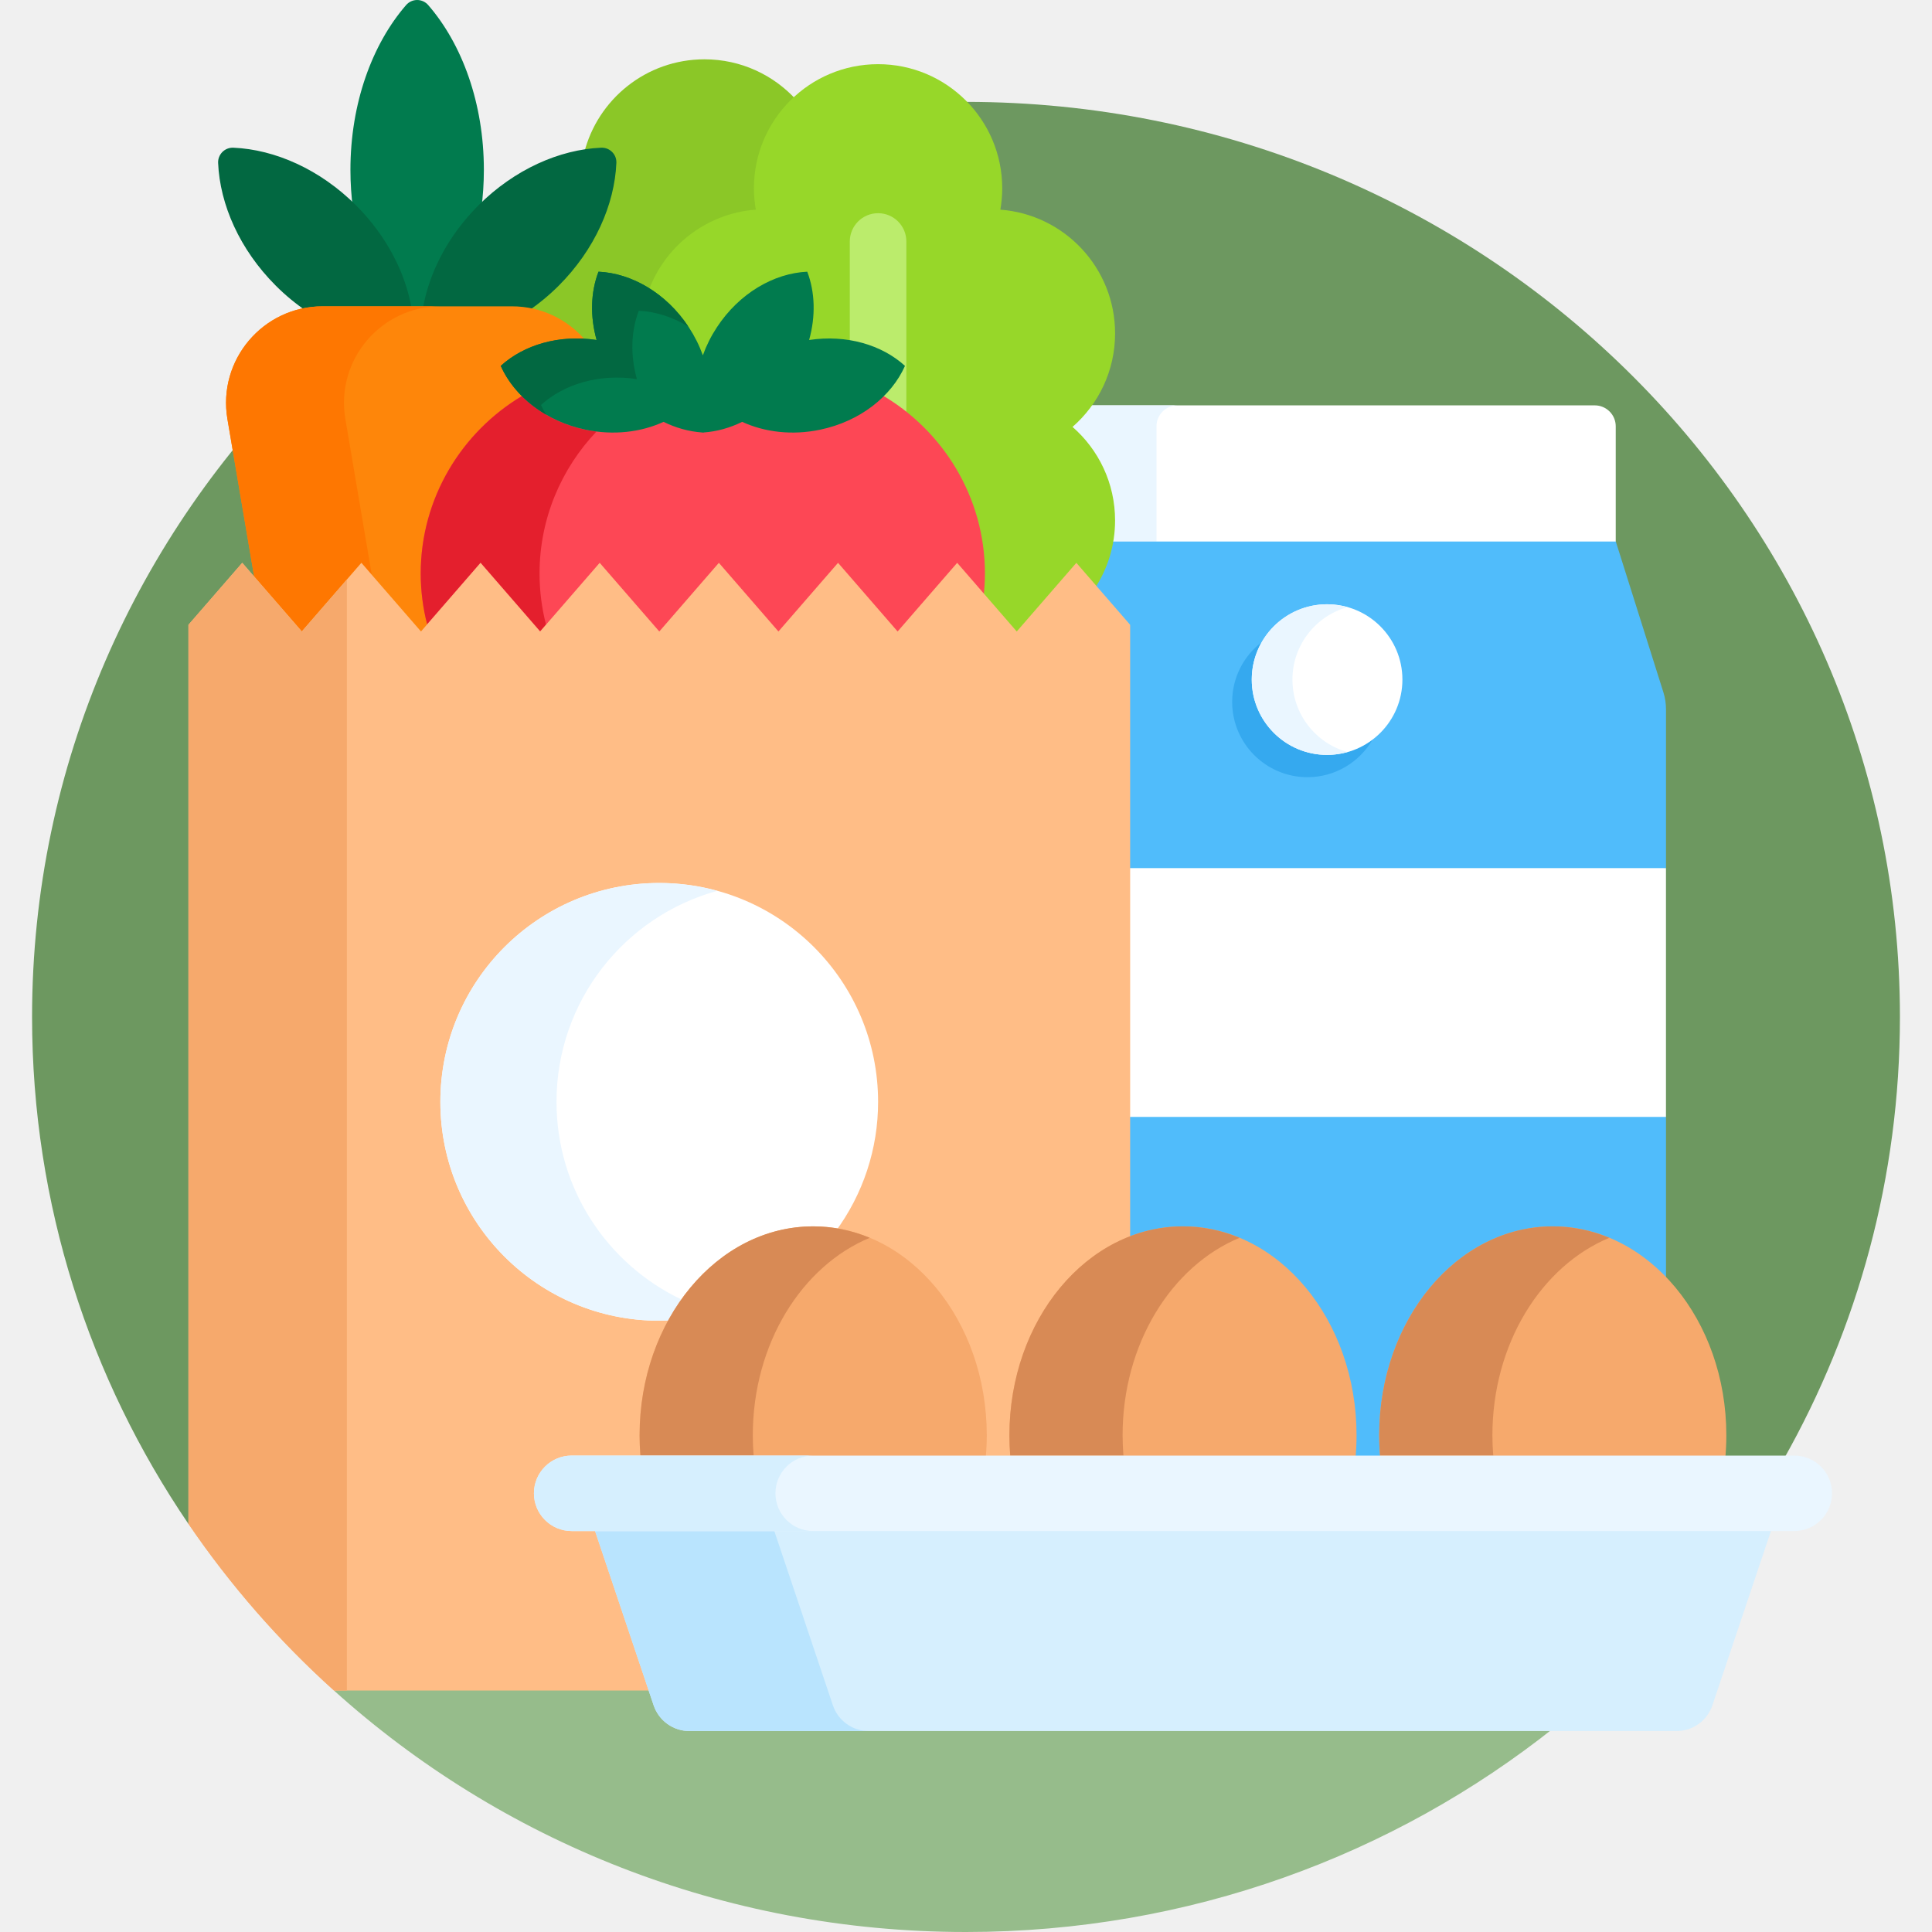
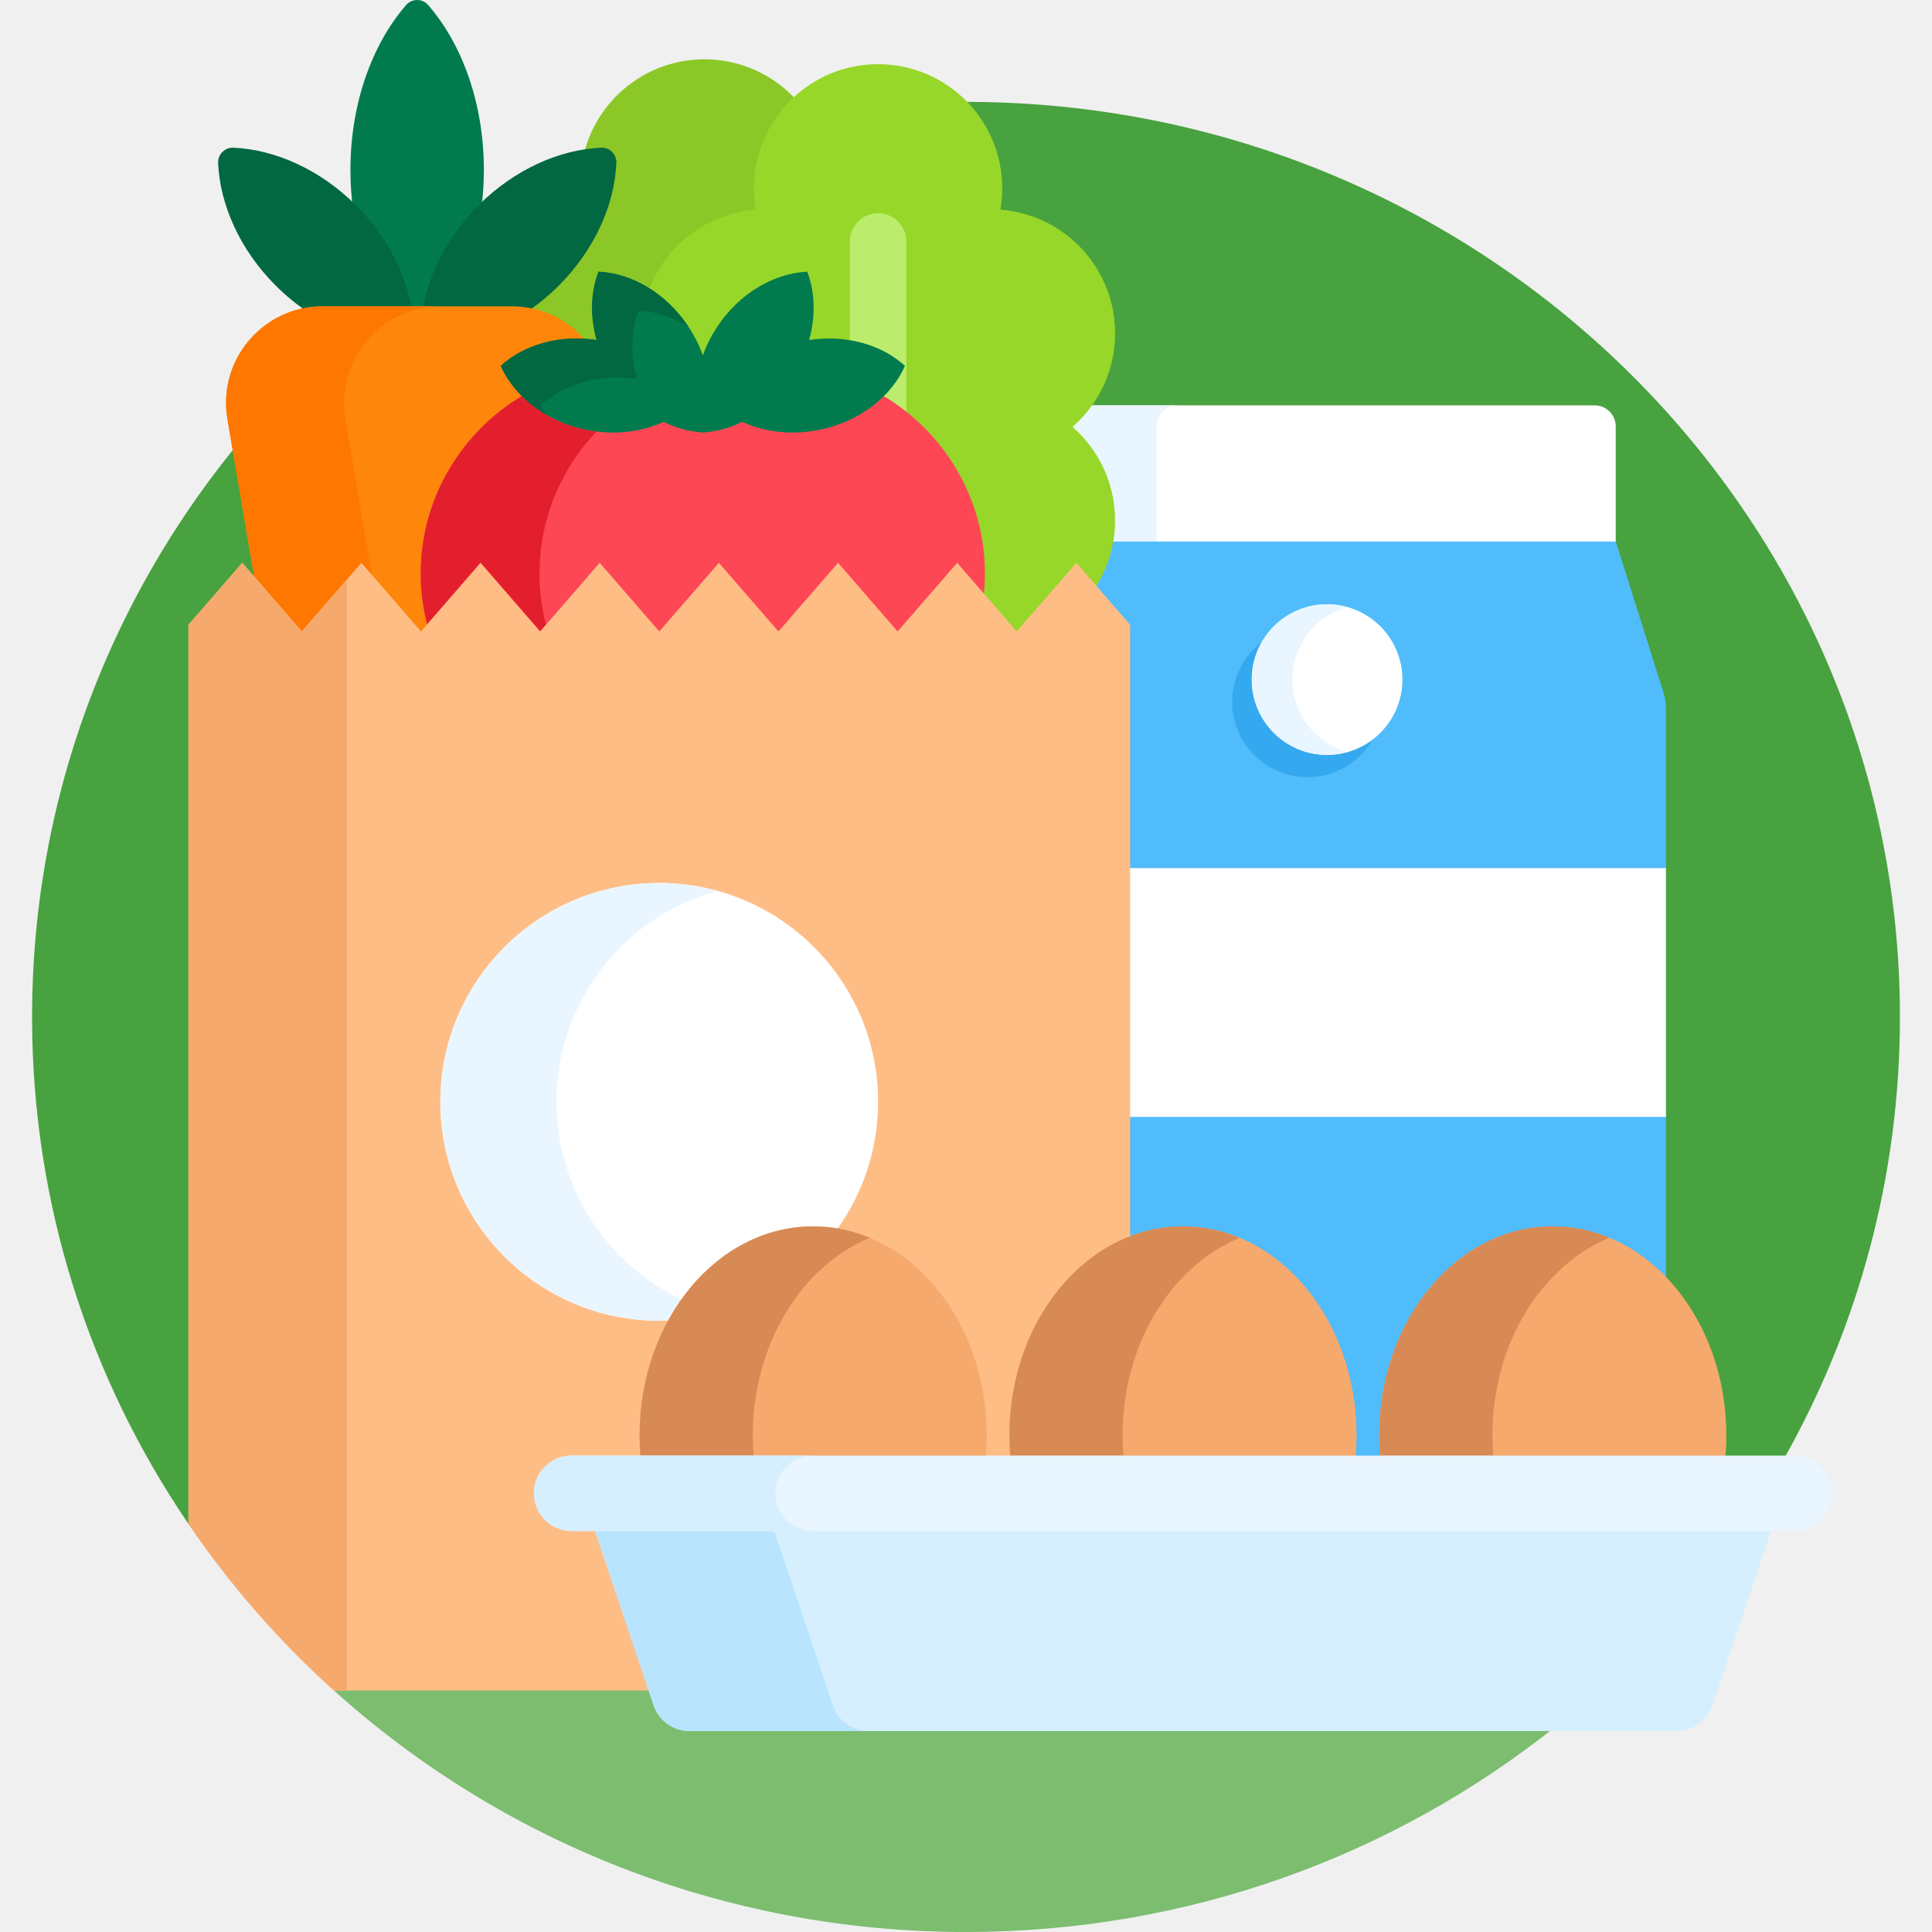
<svg xmlns="http://www.w3.org/2000/svg" width="60" height="60" viewBox="0 0 60 60" fill="none">
  <g clip-path="url(#clip0_1056_272)">
-     <path d="M16.699 46.376C16.699 45.794 17.172 45.321 17.754 45.321H55.392C57.693 41.249 59.004 36.566 59.004 31.582C59.004 15.887 46.018 3.164 30 3.164C13.982 3.164 0.996 15.887 0.996 31.582C0.996 37.405 2.785 42.818 5.851 47.325L16.828 46.881C16.743 46.726 16.699 46.552 16.699 46.376Z" fill="#6D9860" />
+     <path d="M16.699 46.376C16.699 45.794 17.172 45.321 17.754 45.321H55.392C57.693 41.249 59.004 36.566 59.004 31.582C59.004 15.887 46.018 3.164 30 3.164C13.982 3.164 0.996 15.887 0.996 31.582C0.996 37.405 2.785 42.818 5.851 47.325L16.828 46.881C16.743 46.726 16.699 46.552 16.699 46.376Z" fill="#48A23F" />
    <path d="M21.409 53.642C21.188 53.642 20.973 53.572 20.793 53.444C20.614 53.315 20.479 53.132 20.409 52.923L18.563 47.431H17.754C17.172 47.431 16.699 46.958 16.699 46.376C16.699 45.794 17.172 45.321 17.754 45.321H55.723C56.304 45.321 56.777 45.794 56.777 46.376C56.777 46.958 56.304 47.431 55.723 47.431H54.913L53.067 52.923C52.997 53.132 52.863 53.315 52.683 53.444C52.504 53.572 52.289 53.642 52.068 53.642H21.409Z" fill="#D6EFFE" />
-     <path d="M21.407 53.642C21.186 53.642 20.971 53.572 20.792 53.443C20.612 53.314 20.478 53.132 20.407 52.923L20.265 52.5C20.13 52.459 19.994 52.42 19.857 52.383H10.975L10.371 52.5C15.536 57.155 22.427 60 29.998 60C36.93 60 43.292 57.616 48.282 53.642H21.407Z" fill="#96BC8B" />
+     <path d="M21.407 53.642C21.186 53.642 20.971 53.572 20.792 53.443C20.612 53.314 20.478 53.132 20.407 52.923L20.265 52.5C20.13 52.459 19.994 52.42 19.857 52.383H10.975L10.371 52.5C15.536 57.155 22.427 60 29.998 60C36.93 60 43.292 57.616 48.282 53.642H21.407Z" fill="#7CBD6F" />
    <path d="M34.511 16.162C34.511 16.423 34.482 16.681 34.428 16.934H50.178V13.239C50.178 13.067 50.11 12.902 49.988 12.78C49.866 12.658 49.701 12.589 49.528 12.589H33.767C33.609 12.801 33.429 12.996 33.23 13.169L33.129 13.258L33.23 13.346C33.632 13.697 33.954 14.129 34.175 14.615C34.396 15.101 34.511 15.628 34.511 16.162Z" fill="white" />
    <path d="M33.309 13.258C34.118 13.964 34.63 15.003 34.63 16.162C34.63 16.385 34.609 16.604 34.573 16.817H35.916V13.239C35.916 13.067 35.984 12.902 36.106 12.78C36.228 12.658 36.393 12.589 36.566 12.589H33.913C33.738 12.835 33.535 13.059 33.309 13.258Z" fill="#EAF6FF" />
    <path d="M50.916 34.57H35.843L34.981 34.687V45.321H51.739V34.687L50.916 34.57ZM51.657 21.496L50.18 16.817H34.452C34.369 17.283 34.198 17.73 33.948 18.132L33.902 18.205L34.981 19.448V26.96L35.792 27.078H50.945C51.21 27.04 51.475 27.002 51.739 26.96V22.026C51.739 21.846 51.712 21.668 51.657 21.496Z" fill="#50BCFB" />
    <path d="M41.212 23.444C39.92 23.444 38.873 22.397 38.873 21.105C38.873 20.681 38.988 20.284 39.185 19.941C38.627 20.368 38.266 21.04 38.266 21.797C38.266 23.089 39.313 24.136 40.605 24.136C41.472 24.136 42.228 23.662 42.631 22.961C42.238 23.263 41.747 23.444 41.212 23.444Z" fill="#35A9EF" />
    <path d="M34.98 26.96H51.738V34.687H34.98V26.96Z" fill="white" />
    <path d="M41.214 23.444C42.506 23.444 43.553 22.397 43.553 21.105C43.553 19.813 42.506 18.766 41.214 18.766C39.922 18.766 38.875 19.813 38.875 21.105C38.875 22.397 39.922 23.444 41.214 23.444Z" fill="white" />
    <path d="M40.138 21.105C40.138 20.033 40.861 19.131 41.846 18.855C41.64 18.797 41.428 18.767 41.214 18.766C39.922 18.766 38.875 19.813 38.875 21.105C38.875 22.397 39.922 23.444 41.214 23.444C41.433 23.444 41.645 23.412 41.846 23.355C40.861 23.08 40.138 22.178 40.138 21.105Z" fill="#EAF6FF" />
    <path d="M18.671 4.704L18.686 4.704C18.78 4.704 18.866 4.741 18.93 4.808C18.994 4.875 19.027 4.963 19.023 5.057C18.966 6.369 18.326 7.73 17.266 8.79C17.012 9.043 16.739 9.275 16.447 9.483L16.23 9.638L16.492 9.693C17.095 9.82 17.633 10.133 18.046 10.597L18.078 10.633L18.127 10.636C18.261 10.644 18.386 10.656 18.509 10.675L18.688 10.702L18.639 10.527C18.449 9.849 18.459 9.154 18.665 8.56C19.154 8.598 19.651 8.769 20.11 9.057L20.23 9.133L20.281 9C20.8 7.666 22.056 6.734 23.48 6.627L23.608 6.618L23.586 6.49C23.549 6.278 23.531 6.063 23.53 5.847C23.53 4.765 23.993 3.788 24.732 3.105C24.026 2.329 23.009 1.842 21.878 1.842C20.072 1.842 18.556 3.084 18.138 4.76C18.314 4.731 18.492 4.713 18.671 4.704Z" fill="#8BC727" />
    <path d="M20.129 9.07C20.58 9.358 20.985 9.755 21.297 10.232C21.47 10.495 21.611 10.778 21.718 11.073L21.828 11.379L21.938 11.073C22.045 10.778 22.186 10.495 22.359 10.232C22.988 9.272 23.989 8.637 24.989 8.56C25.195 9.154 25.205 9.849 25.015 10.528L24.966 10.702L25.145 10.675C25.345 10.645 25.547 10.63 25.749 10.629C26.592 10.629 27.393 10.907 27.962 11.393C27.818 11.69 27.618 11.967 27.366 12.219L27.259 12.325L27.388 12.402C29.29 13.54 30.471 15.612 30.471 17.811C30.471 18.016 30.461 18.221 30.441 18.425L30.436 18.475L31.577 19.79L33.427 17.658L33.983 18.299C34.406 17.666 34.631 16.922 34.63 16.162C34.63 15.003 34.118 13.965 33.309 13.258C34.118 12.551 34.63 11.513 34.63 10.354C34.63 8.323 33.059 6.661 31.067 6.511C31.104 6.295 31.125 6.074 31.125 5.848C31.125 3.719 29.399 1.993 27.27 1.993C25.14 1.993 23.414 3.719 23.414 5.848C23.414 6.074 23.435 6.295 23.472 6.511C21.922 6.627 20.627 7.66 20.129 9.07Z" fill="#97D729" />
    <path d="M27.962 11.393C27.795 11.737 27.553 12.051 27.256 12.321C27.57 12.498 27.869 12.702 28.148 12.93V7.5C28.148 7.015 27.755 6.621 27.27 6.621C26.784 6.621 26.391 7.015 26.391 7.5V10.684C26.99 10.787 27.54 11.032 27.962 11.393Z" fill="#BBEC6C" />
    <path d="M13.859 9.63C14.586 8.466 15.027 6.942 15.027 5.275C15.027 3.213 14.354 1.372 13.297 0.156C13.255 0.107 13.202 0.068 13.143 0.041C13.084 0.014 13.02 0 12.955 0C12.89 0 12.826 0.014 12.767 0.041C12.708 0.068 12.656 0.107 12.613 0.156C11.557 1.372 10.883 3.213 10.883 5.275C10.883 6.942 11.324 8.466 12.052 9.63H13.859Z" fill="#017B4E" />
    <path d="M9.534 9.672C9.695 9.644 9.858 9.631 10.021 9.63H12.792C12.608 8.505 12.021 7.342 11.059 6.379C9.936 5.257 8.539 4.644 7.249 4.587C7.186 4.584 7.122 4.595 7.064 4.617C7.005 4.64 6.951 4.675 6.906 4.72C6.862 4.765 6.827 4.818 6.804 4.877C6.781 4.936 6.771 4.999 6.774 5.062C6.83 6.353 7.443 7.75 8.566 8.873C8.862 9.169 9.186 9.437 9.534 9.672ZM15.895 9.63C16.06 9.63 16.223 9.645 16.383 9.672C16.73 9.437 17.054 9.169 17.351 8.873C18.473 7.75 19.086 6.353 19.142 5.062C19.145 4.999 19.135 4.936 19.113 4.877C19.09 4.818 19.055 4.765 19.01 4.72C18.965 4.675 18.912 4.64 18.853 4.617C18.794 4.595 18.731 4.584 18.668 4.587C17.377 4.644 15.98 5.257 14.857 6.379C13.895 7.342 13.308 8.505 13.125 9.63H15.895Z" fill="#026841" />
    <path d="M7.93 18.126L9.374 19.789L11.224 17.658L13.075 19.789L14.925 17.658L16.775 19.789L17.93 18.459L18.854 13.016C19.165 11.184 17.753 9.513 15.895 9.513H10.021C8.163 9.513 6.752 11.185 7.063 13.016L7.93 18.126Z" fill="#FE860A" />
    <path d="M7.892 17.903L9.374 19.61L11.224 17.479L11.546 17.85L10.726 13.016C10.415 11.184 11.826 9.513 13.684 9.513H10.021C8.163 9.513 6.752 11.185 7.063 13.016L7.892 17.903Z" fill="#FE7701" />
    <path d="M27.341 12.239C26.846 12.721 26.182 13.077 25.443 13.23C25.171 13.287 24.894 13.316 24.616 13.317C24.08 13.317 23.555 13.205 23.097 12.995L23.047 12.971L22.997 12.996C22.622 13.18 22.237 13.286 21.852 13.312L21.819 13.315L21.803 13.312C21.418 13.286 21.032 13.18 20.658 12.996L20.608 12.971L20.557 12.995C20.099 13.205 19.574 13.317 19.039 13.317C18.764 13.317 18.485 13.288 18.211 13.23C17.473 13.077 16.808 12.721 16.314 12.239C14.379 13.347 13.066 15.432 13.066 17.81C13.066 18.404 13.15 18.978 13.303 19.525L14.924 17.657L16.774 19.789L18.624 17.657L20.474 19.789L22.325 17.657L24.175 19.789L26.025 17.657L27.875 19.789L29.726 17.657L30.538 18.593C30.569 18.336 30.588 18.075 30.588 17.81C30.588 15.432 29.276 13.347 27.341 12.239Z" fill="#FD4755" />
    <path d="M16.756 17.81C16.756 16.106 17.431 14.553 18.524 13.402C18.411 13.387 18.299 13.369 18.187 13.345C17.391 13.179 16.707 12.8 16.206 12.301C14.33 13.424 13.066 15.476 13.066 17.81C13.066 18.355 13.136 18.884 13.265 19.39L14.924 17.479L16.774 19.61L16.957 19.4C16.823 18.881 16.756 18.346 16.756 17.81Z" fill="#E41F2D" />
    <path d="M25.128 10.559C25.335 9.819 25.312 9.07 25.07 8.438C24.035 8.485 22.956 9.106 22.261 10.168C22.083 10.439 21.938 10.729 21.828 11.034C21.718 10.729 21.573 10.439 21.395 10.168C20.7 9.106 19.621 8.485 18.587 8.438C18.344 9.07 18.321 9.819 18.528 10.559C17.369 10.383 16.268 10.709 15.551 11.363C15.973 12.309 16.945 13.086 18.188 13.345C19.061 13.527 19.912 13.421 20.607 13.101C20.992 13.29 21.397 13.402 21.796 13.43C21.796 13.431 21.797 13.433 21.798 13.434C21.808 13.434 21.818 13.433 21.828 13.432C21.838 13.433 21.849 13.434 21.859 13.434C21.859 13.433 21.86 13.431 21.86 13.43C22.26 13.402 22.664 13.29 23.049 13.101C23.744 13.421 24.596 13.527 25.468 13.345C26.711 13.086 27.684 12.309 28.105 11.363C27.389 10.709 26.287 10.383 25.128 10.559Z" fill="#017B4E" />
    <path d="M16.802 12.577C17.519 11.923 18.62 11.598 19.779 11.773C19.572 11.033 19.595 10.284 19.838 9.651C20.358 9.675 20.888 9.844 21.376 10.141C20.68 9.095 19.612 8.484 18.587 8.438C18.344 9.07 18.321 9.819 18.528 10.559C17.369 10.383 16.268 10.709 15.551 11.363C15.82 11.966 16.314 12.501 16.958 12.876C16.9 12.78 16.848 12.68 16.802 12.577Z" fill="#026841" />
    <path d="M18.564 47.431H17.754C17.172 47.431 16.699 46.958 16.699 46.376C16.699 45.794 17.172 45.321 17.754 45.321H20.018L20.008 45.195C19.991 44.989 19.981 44.782 19.981 44.575C19.981 41.062 22.346 38.203 25.254 38.203C28.162 38.203 30.527 41.062 30.527 44.575C30.527 44.763 30.518 44.965 30.5 45.195L30.49 45.321H31.503L31.493 45.195C31.475 44.989 31.466 44.782 31.465 44.575C31.465 41.754 32.991 39.356 35.098 38.521V19.404L33.427 17.479L31.576 19.611L29.726 17.479L27.876 19.611L26.026 17.479L24.175 19.611L22.325 17.479L20.475 19.611L18.624 17.479L16.774 19.611L14.924 17.479L13.074 19.611L11.223 17.479L9.373 19.611L7.523 17.479L5.852 19.404V47.325C7.145 49.224 8.662 50.962 10.37 52.5H20.267L18.564 47.431Z" fill="#FFBD86" />
    <path d="M10.773 17.997L9.373 19.611L7.523 17.479L5.852 19.404V47.325C7.145 49.224 8.662 50.962 10.37 52.5H10.773V17.997Z" fill="#F6A96C" />
    <path d="M20.888 41.002C21.838 39.314 23.439 38.203 25.252 38.203C25.485 38.203 25.713 38.223 25.938 38.259C26.805 37.09 27.272 35.673 27.27 34.219C27.27 30.465 24.227 27.422 20.473 27.422C16.719 27.422 13.676 30.465 13.676 34.219C13.676 37.972 16.719 41.016 20.473 41.016C20.611 41.015 20.75 41.011 20.888 41.002Z" fill="white" />
    <path d="M20.749 41.009C20.872 40.783 21.009 40.565 21.159 40.355C18.868 39.262 17.283 36.926 17.283 34.219C17.283 31.09 19.398 28.456 22.276 27.666C21.689 27.504 21.082 27.422 20.473 27.422C16.719 27.422 13.676 30.465 13.676 34.219C13.676 37.972 16.719 41.016 20.473 41.016C20.565 41.016 20.657 41.013 20.749 41.009Z" fill="#EAF6FF" />
    <path d="M30.608 45.321C30.631 45.076 30.645 44.827 30.645 44.575C30.645 40.991 28.231 38.086 25.254 38.086C22.277 38.086 19.863 40.991 19.863 44.575C19.863 44.827 19.877 45.076 19.9 45.321H30.608Z" fill="#F6A96C" />
    <path d="M23.405 45.204C23.388 44.995 23.379 44.785 23.379 44.575C23.379 41.732 24.898 39.318 27.012 38.441C26.461 38.212 25.87 38.086 25.254 38.086C22.277 38.086 19.863 40.991 19.863 44.575C19.863 44.787 19.872 44.997 19.889 45.204H23.405Z" fill="#D88A55" />
    <path d="M42.092 45.321C42.116 45.076 42.129 44.827 42.129 44.575C42.129 40.991 39.715 38.086 36.738 38.086C33.761 38.086 31.348 40.991 31.348 44.575C31.348 44.827 31.361 45.076 31.384 45.321H42.092Z" fill="#F6A96C" />
    <path d="M34.889 45.204C34.872 44.995 34.864 44.785 34.863 44.575C34.863 41.732 36.382 39.318 38.496 38.441C37.945 38.212 37.354 38.086 36.738 38.086C33.761 38.086 31.348 40.991 31.348 44.575C31.348 44.787 31.357 44.997 31.373 45.204H34.889Z" fill="#D88A55" />
    <path d="M53.577 45.321C53.6 45.076 53.613 44.827 53.613 44.575C53.613 40.991 51.2 38.086 48.223 38.086C45.245 38.086 42.832 40.991 42.832 44.575C42.832 44.827 42.845 45.076 42.869 45.321H53.577Z" fill="#F6A96C" />
    <path d="M46.374 45.204C46.357 44.995 46.348 44.785 46.348 44.575C46.348 41.732 47.867 39.318 49.98 38.441C49.429 38.212 48.838 38.086 48.223 38.086C45.245 38.086 42.832 40.991 42.832 44.575C42.832 44.787 42.841 44.997 42.858 45.204H46.374Z" fill="#D88A55" />
    <path d="M18.441 47.431L20.3 52.96C20.378 53.193 20.527 53.395 20.726 53.538C20.926 53.682 21.165 53.759 21.41 53.759H52.069C52.315 53.759 52.554 53.682 52.753 53.538C52.953 53.395 53.102 53.193 53.18 52.96L55.038 47.431H18.441Z" fill="#D6EFFE" />
    <path d="M25.866 52.96L24.047 47.548H18.48L20.299 52.96C20.378 53.193 20.527 53.395 20.726 53.538C20.925 53.682 21.165 53.759 21.41 53.759H26.977C26.731 53.759 26.492 53.682 26.293 53.538C26.093 53.395 25.944 53.193 25.866 52.96Z" fill="#B9E4FE" />
    <path d="M55.723 47.548H17.754C17.107 47.548 16.582 47.023 16.582 46.376C16.582 45.729 17.107 45.204 17.754 45.204H55.723C56.37 45.204 56.895 45.729 56.895 46.376C56.895 47.023 56.37 47.548 55.723 47.548Z" fill="#EAF6FF" />
    <path d="M24.082 46.376C24.082 45.729 24.607 45.204 25.254 45.204H17.754C17.107 45.204 16.582 45.729 16.582 46.376C16.582 47.023 17.107 47.548 17.754 47.548H25.254C24.607 47.548 24.082 47.023 24.082 46.376Z" fill="#D6EFFE" />
  </g>
  <defs>
    <clipPath id="clip0_1056_272">
      <rect width="60" height="60" fill="white" />
    </clipPath>
  </defs>
</svg>
